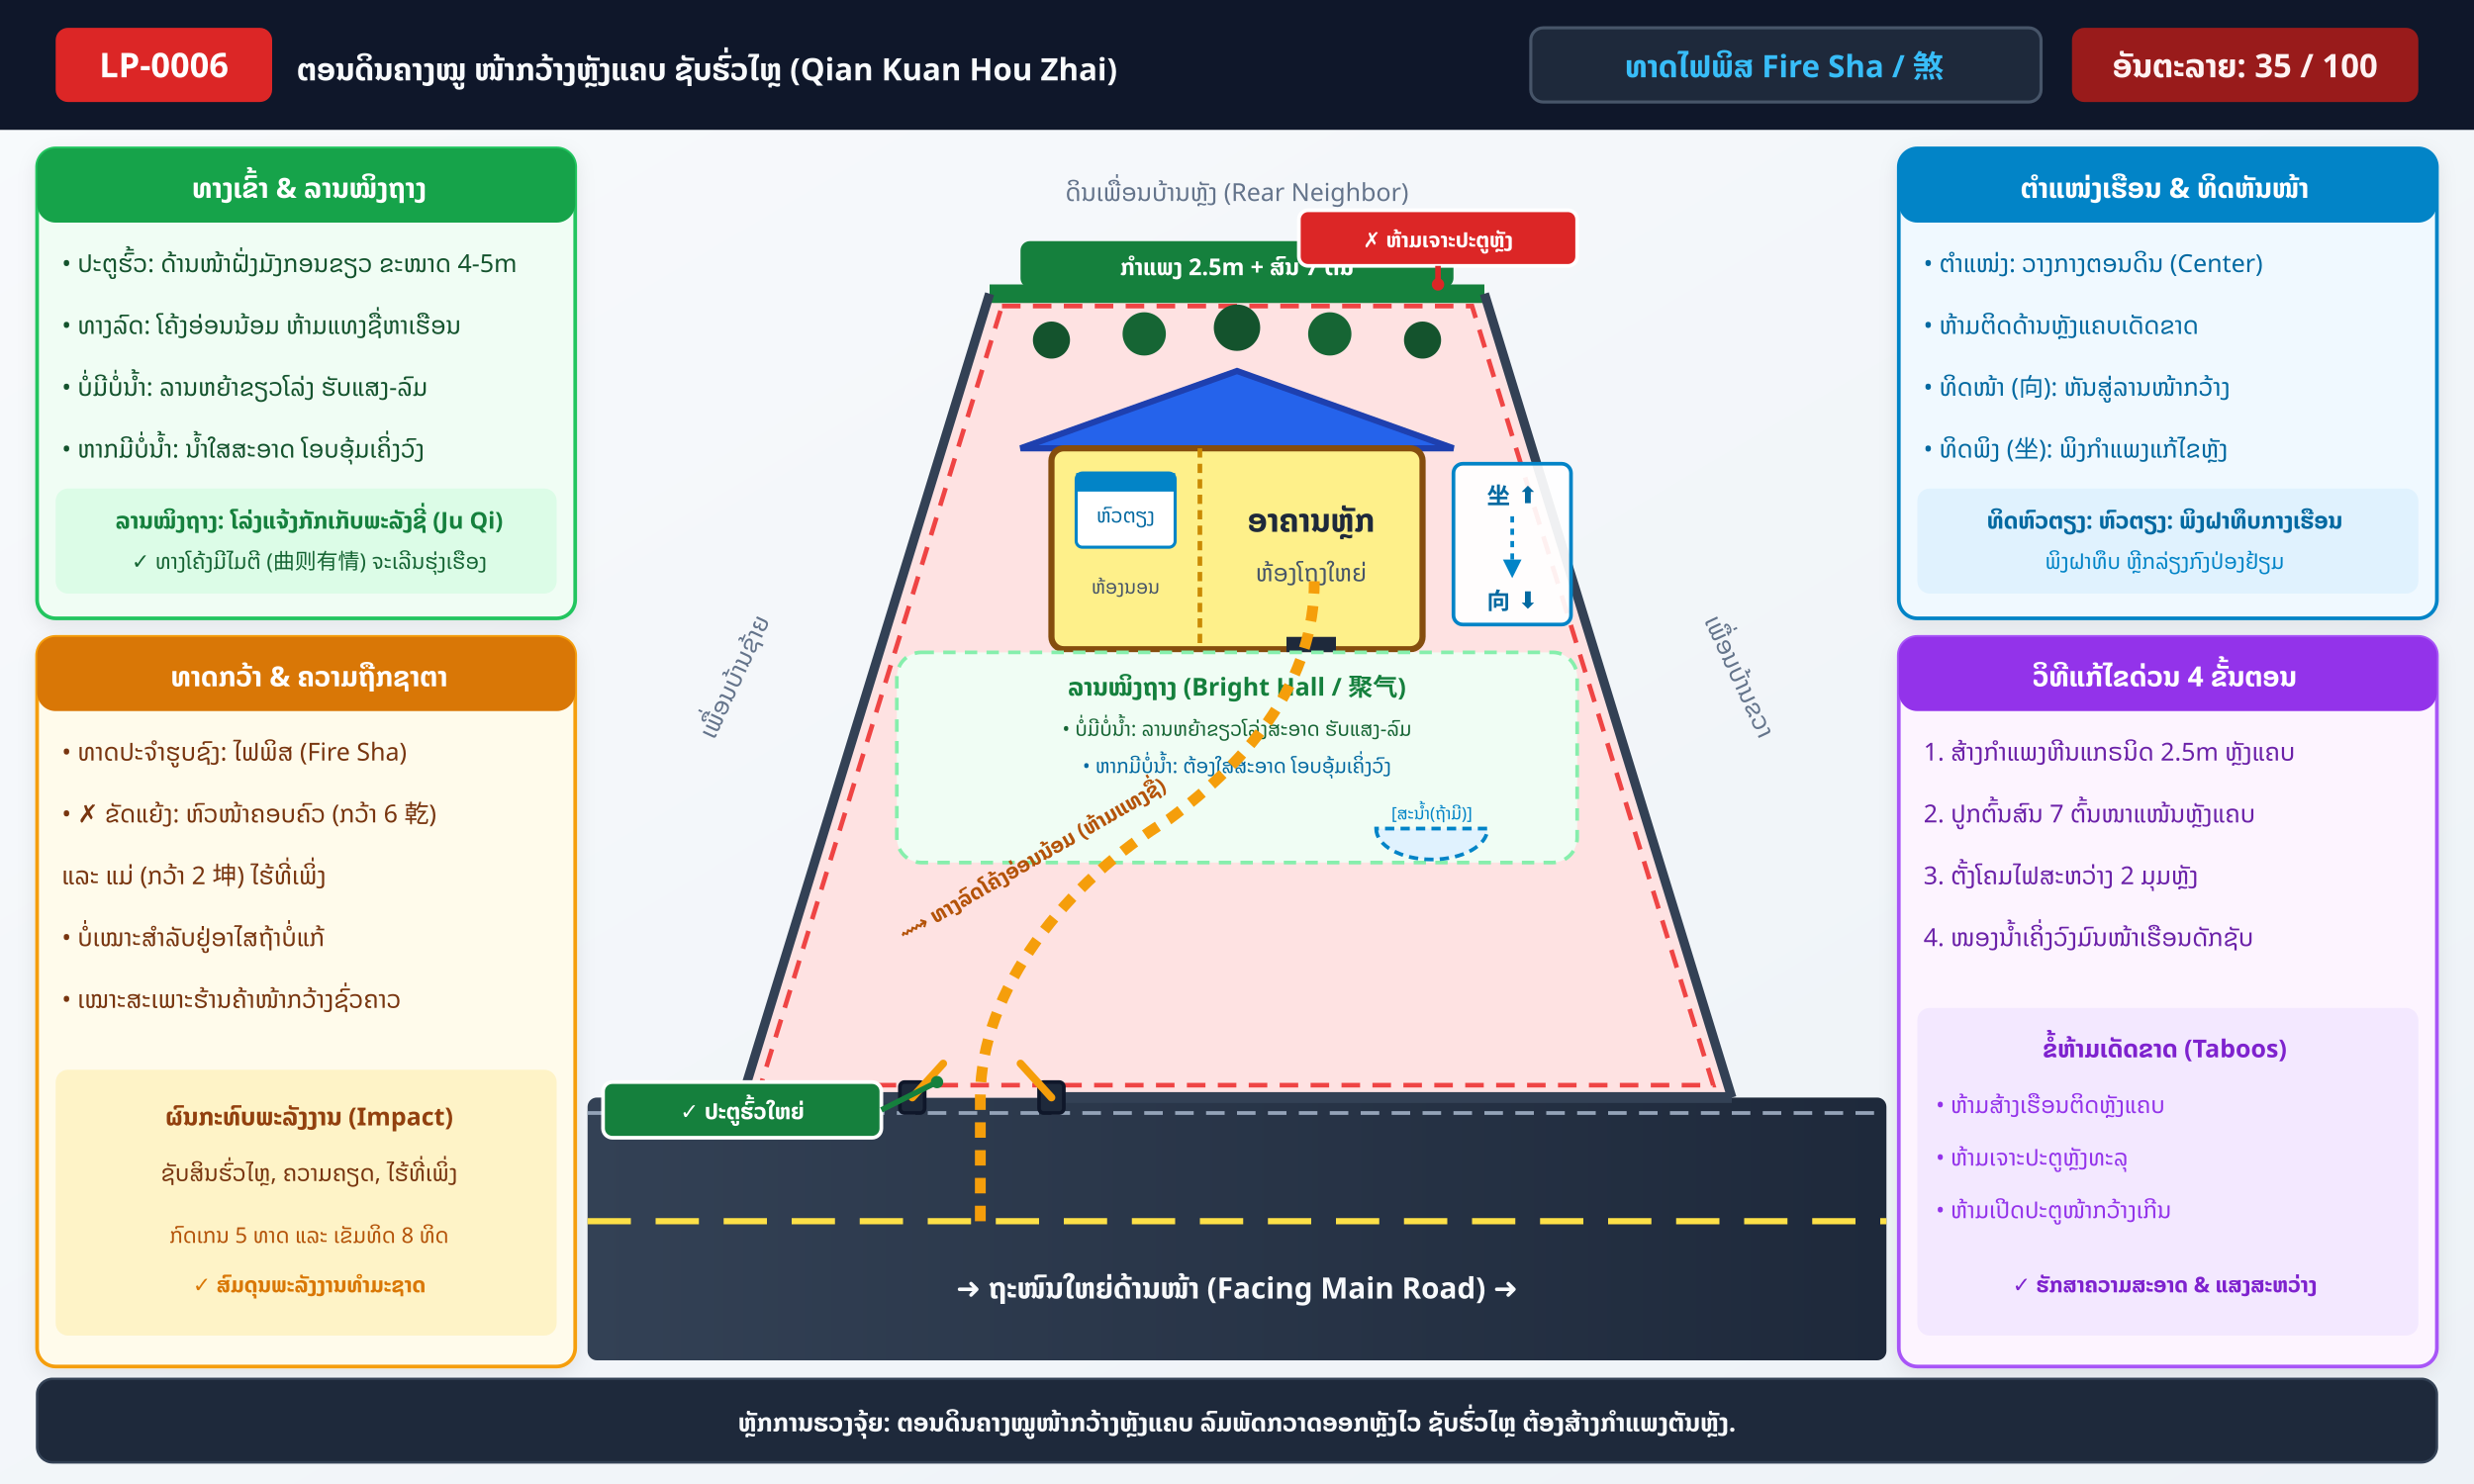
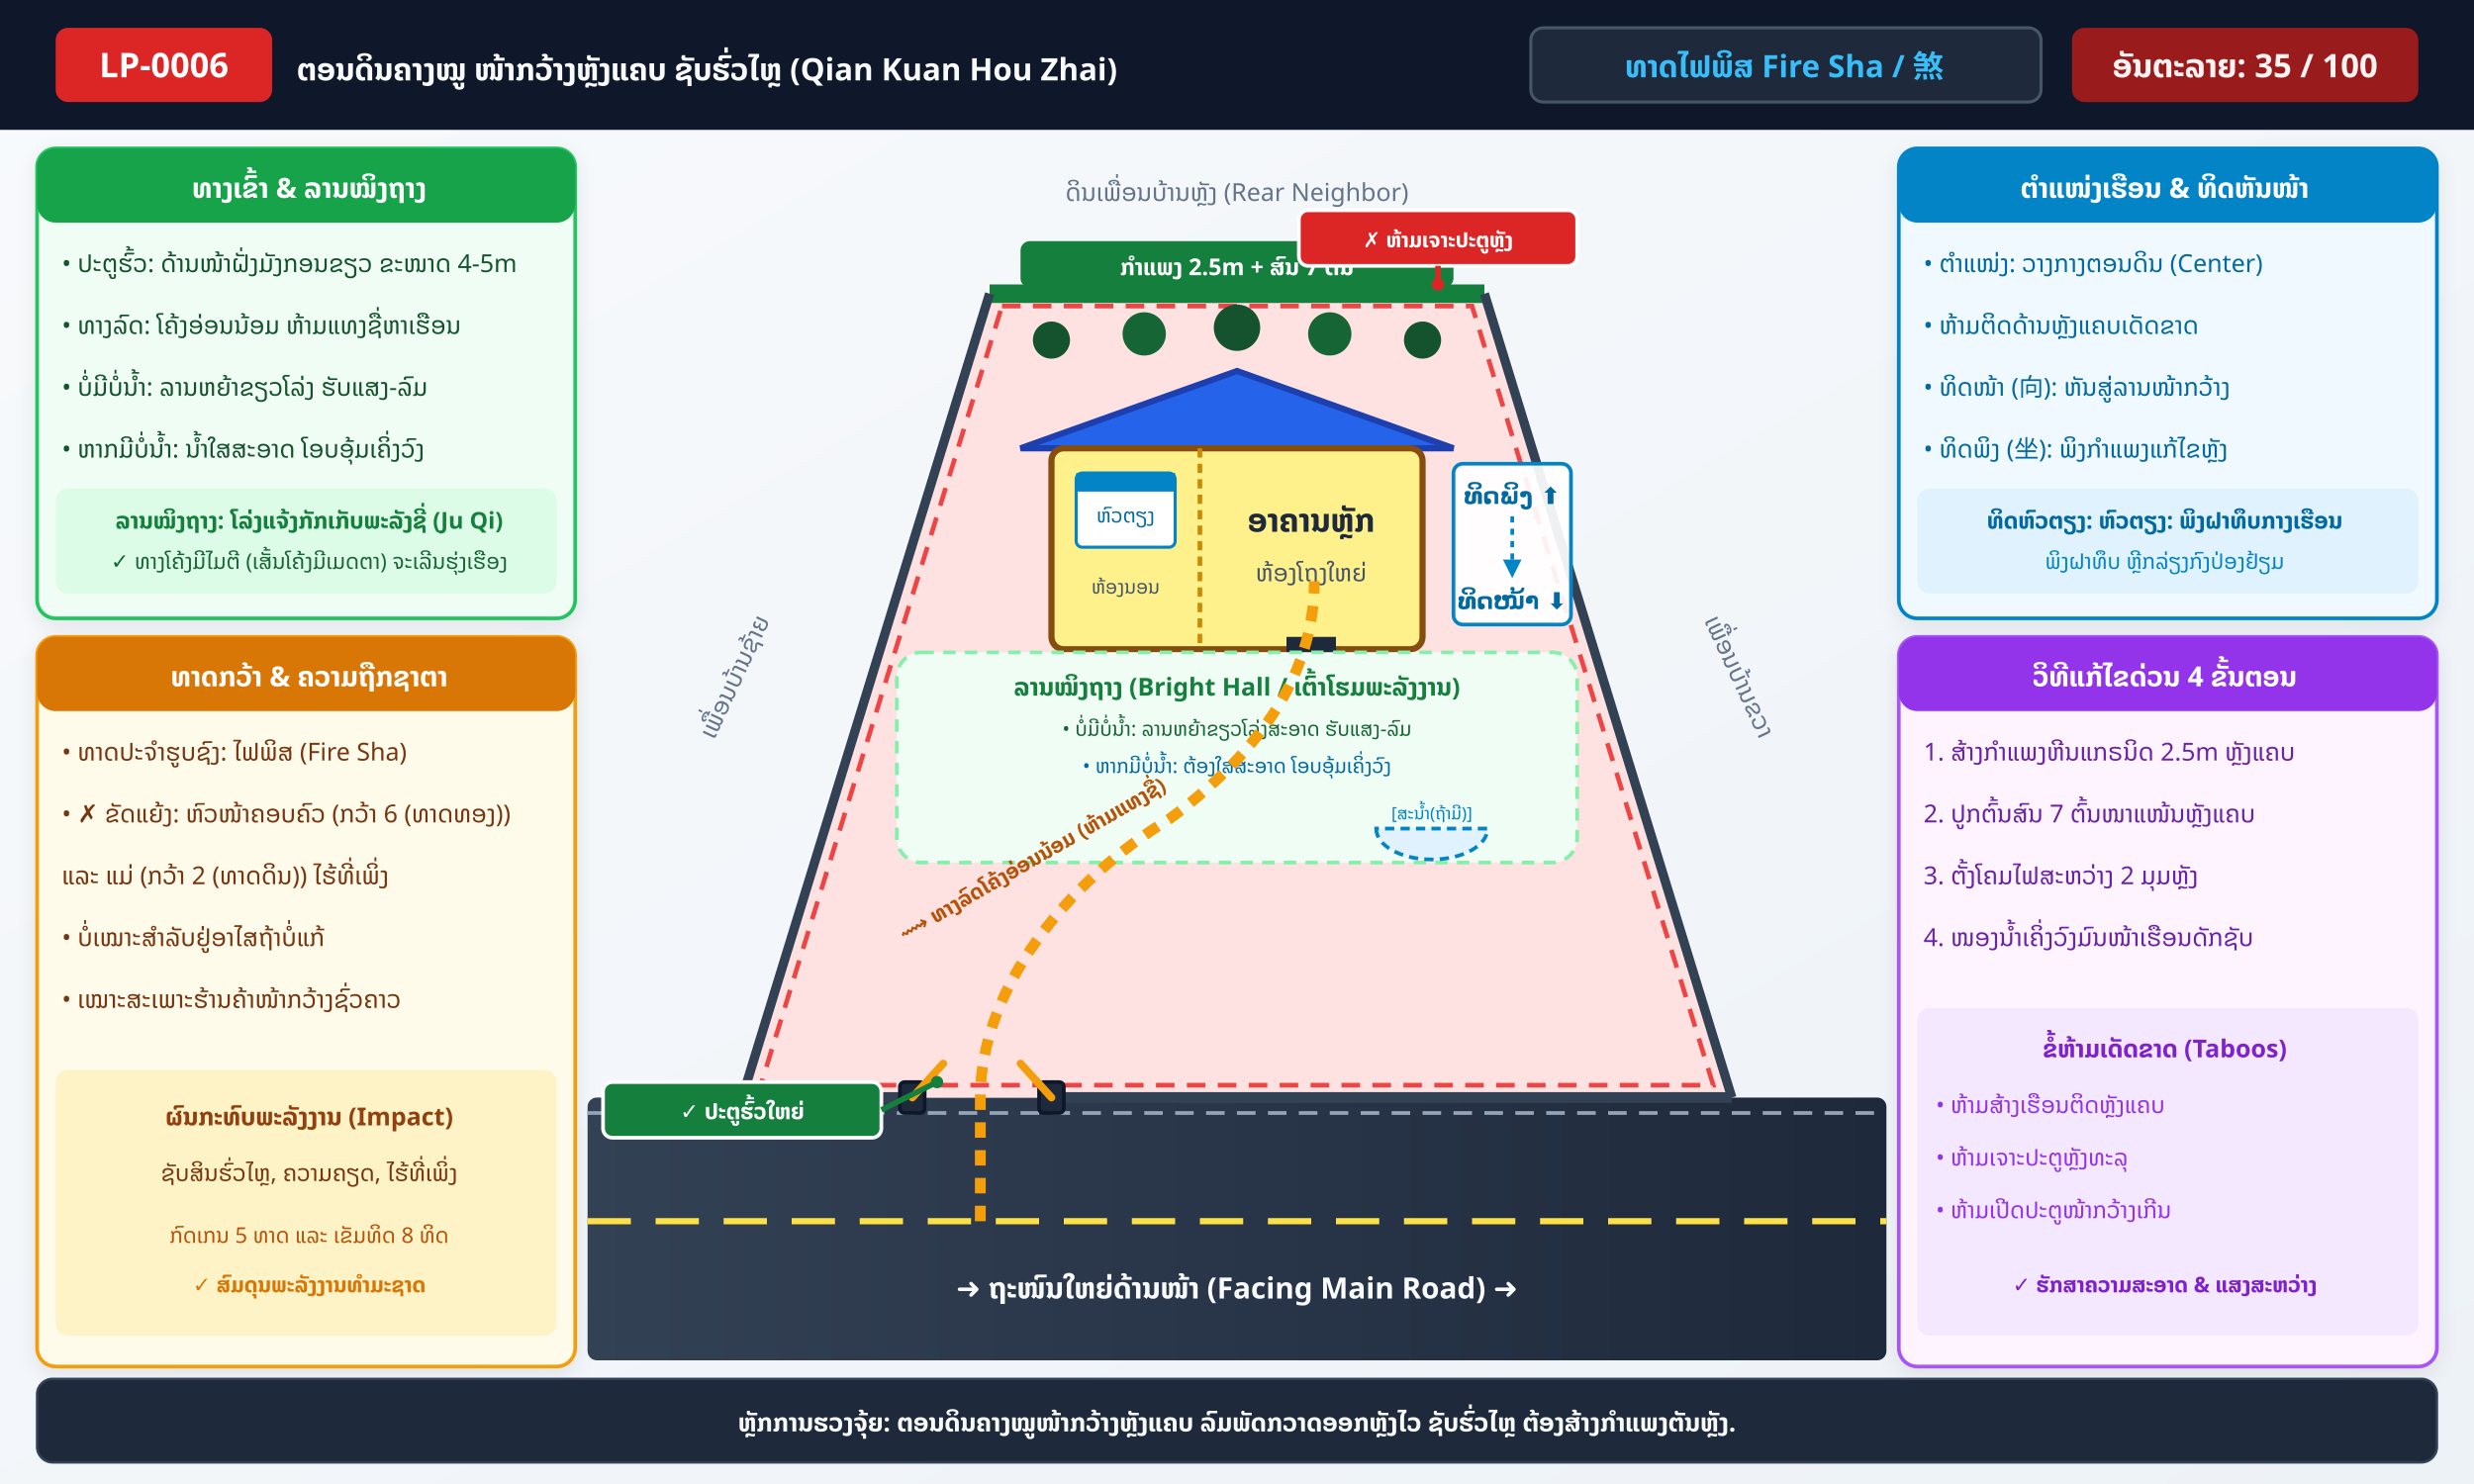
<svg xmlns="http://www.w3.org/2000/svg" viewBox="0 0 800 480" width="800" height="480">
  <defs>
    <linearGradient id="bgGrad" x1="0%" y1="0%" x2="100%" y2="100%">
      <stop offset="0%" stop-color="#F8FAFC" />
      <stop offset="100%" stop-color="#EDF2F7" />
    </linearGradient>
    <linearGradient id="roadGrad" x1="0%" y1="0%" x2="100%" y2="0%">
      <stop offset="0%" stop-color="#334155" />
      <stop offset="100%" stop-color="#1E293B" />
    </linearGradient>
    <filter id="shadow" x="-5%" y="-5%" width="110%" height="110%">
      <feDropShadow dx="0" dy="2" stdDeviation="3" flood-opacity="0.08" />
    </filter>
  </defs>
  <rect width="800" height="480" fill="url(#bgGrad)" />
  <rect x="0" y="0" width="800" height="42" fill="#0F172A" />
  <rect x="18" y="9" width="70" height="24" rx="4" fill="#DC2626" />
  <text x="53" y="25" font-family="'Segoe UI', sans-serif" font-weight="bold" font-size="11" fill="#FFFFFF" text-anchor="middle">LP-0006</text>
  <text x="96" y="26" font-family="'Noto Sans Lao', 'Segoe UI', sans-serif" font-weight="bold" font-size="10" fill="#F8FAFC">ຕອນດິນຄາງໝູ ໜ້າກວ້າງຫຼັງແຄບ ຊັບຮົ່ວໄຫຼ (Qian Kuan Hou Zhai)</text>
  <rect x="495" y="9" width="165" height="24" rx="4" fill="#1E293B" stroke="#475569" stroke-width="1" />
  <text x="577" y="25" font-family="'Noto Sans Lao', 'Segoe UI', sans-serif" font-weight="bold" font-size="10" fill="#38BDF8" text-anchor="middle">ທາດໄຟພິສ Fire Sha / 煞</text>
  <rect x="670" y="9" width="112" height="24" rx="4" fill="#991B1B" />
  <text x="726" y="25" font-family="'Noto Sans Lao', 'Segoe UI', sans-serif" font-weight="bold" font-size="10.5" fill="#FEF2F2" text-anchor="middle">ອັນຕະລາຍ: 35 / 100</text>
  <rect x="12" y="48" width="174" height="152" rx="6" fill="#F0FDF4" stroke="#22C55E" stroke-width="1.2" filter="url(#shadow)" />
  <rect x="12" y="48" width="174" height="24" rx="6" fill="#16A34A" />
  <text x="100" y="64" font-family="'Noto Sans Lao', 'Segoe UI', sans-serif" font-weight="bold" font-size="9" fill="#FFFFFF" text-anchor="middle">ທາງເຂົ້າ &amp; ລານໝິງຖາງ</text>
  <text x="20" y="88" font-family="'Noto Sans Lao', 'Segoe UI', sans-serif" font-size="8" fill="#14532D">• ປະຕູຮົ້ວ: ດ້ານໜ້າຝັ່ງມັງກອນຂຽວ ຂະໜາດ 4-5m</text>
  <text x="20" y="108" font-family="'Noto Sans Lao', 'Segoe UI', sans-serif" font-size="8" fill="#14532D">• ທາງລົດ: ໂຄ້ງອ່ອນນ້ອມ ຫ້າມແທງຊື່ຫາເຮືອນ</text>
  <text x="20" y="128" font-family="'Noto Sans Lao', 'Segoe UI', sans-serif" font-size="8" fill="#14532D">• ບໍ່ມີບໍ່ນ້ຳ: ລານຫຍ້າຂຽວໂລ່ງ ຮັບແສງ-ລົມ</text>
  <text x="20" y="148" font-family="'Noto Sans Lao', 'Segoe UI', sans-serif" font-size="8" fill="#14532D">• ຫາກມີບໍ່ນ້ຳ: ນ້ຳໃສສະອາດ ໂອບອຸ້ມເຄິ່ງວົງ</text>
  <rect x="18" y="158" width="162" height="34" rx="4" fill="#DCFCE7" />
  <text x="100" y="171" font-family="'Noto Sans Lao', 'Segoe UI', sans-serif" font-weight="bold" font-size="7.5" fill="#15803D" text-anchor="middle">ລານໝິງຖາງ: ໂລ່ງແຈ້ງກັກເກັບພະລັງຊີ່ (Ju Qi)</text>
-   <text x="100" y="184" font-family="'Noto Sans Lao', 'Segoe UI', sans-serif" font-size="7" fill="#166534" text-anchor="middle">✓ ທາງໂຄ້ງມີໄມຕີ (曲则有情) ຈະເລີນຮຸ່ງເຮືອງ</text>
+   <text x="100" y="184" font-family="'Noto Sans Lao', 'Segoe UI', sans-serif" font-size="7" fill="#166534" text-anchor="middle">✓ ທາງໂຄ້ງມີໄມຕີ (ເສັ້ນໂຄ້ງມີເມດຕາ) ຈະເລີນຮຸ່ງເຮືອງ</text>
  <rect x="12" y="206" width="174" height="236" rx="6" fill="#FFFBEB" stroke="#F59E0B" stroke-width="1.2" filter="url(#shadow)" />
  <rect x="12" y="206" width="174" height="24" rx="6" fill="#D97706" />
  <text x="100" y="222" font-family="'Noto Sans Lao', 'Segoe UI', sans-serif" font-weight="bold" font-size="9" fill="#FFFFFF" text-anchor="middle">ທາດກວ້າ &amp; ຄວາມຖືກຊາຕາ</text>
  <text x="20" y="246" font-family="'Noto Sans Lao', 'Segoe UI', sans-serif" font-size="8" fill="#78350F">• ທາດປະຈຳຮູບຊົງ: ໄຟພິສ (Fire Sha)</text>
-   <text x="20" y="266" font-family="'Noto Sans Lao', 'Segoe UI', sans-serif" font-size="8" fill="#78350F">• ✗ ຂັດແຍ້ງ: ຫົວໜ້າຄອບຄົວ (ກວ້າ 6 乾)</text>
-   <text x="20" y="286" font-family="'Noto Sans Lao', 'Segoe UI', sans-serif" font-size="8" fill="#78350F">ແລະ ແມ່ (ກວ້າ 2 坤) ໄຮ້ທີ່ເພິ່ງ</text>
+   <text x="20" y="266" font-family="'Noto Sans Lao', 'Segoe UI', sans-serif" font-size="8" fill="#78350F">• ✗ ຂັດແຍ້ງ: ຫົວໜ້າຄອບຄົວ (ກວ້າ 6 (ທາດທອງ))</text>
+   <text x="20" y="286" font-family="'Noto Sans Lao', 'Segoe UI', sans-serif" font-size="8" fill="#78350F">ແລະ ແມ່ (ກວ້າ 2 (ທາດດິນ)) ໄຮ້ທີ່ເພິ່ງ</text>
  <text x="20" y="306" font-family="'Noto Sans Lao', 'Segoe UI', sans-serif" font-size="8" fill="#78350F">• ບໍ່ເໝາະສຳລັບຢູ່ອາໄສຖ້າບໍ່ແກ້</text>
  <text x="20" y="326" font-family="'Noto Sans Lao', 'Segoe UI', sans-serif" font-size="8" fill="#78350F">• ເໝາະສະເພາະຮ້ານຄ້າໜ້າກວ້າງຊົ່ວຄາວ</text>
  <rect x="18" y="346" width="162" height="86" rx="4" fill="#FEF3C7" />
  <text x="100" y="364" font-family="'Noto Sans Lao', 'Segoe UI', sans-serif" font-weight="bold" font-size="8" fill="#92400E" text-anchor="middle">ຜົນກະທົບພະລັງງານ (Impact)</text>
  <text x="100" y="382" font-family="'Noto Sans Lao', 'Segoe UI', sans-serif" font-size="7.5" fill="#78350F" text-anchor="middle">ຊັບສິນຮົ່ວໄຫຼ, ຄວາມຄຽດ, ໄຮ້ທີ່ເພິ່ງ</text>
  <text x="100" y="402" font-family="'Noto Sans Lao', 'Segoe UI', sans-serif" font-size="7" fill="#B45309" text-anchor="middle">ກົດເກນ 5 ທາດ ແລະ ເຂັມທິດ 8 ທິດ</text>
  <text x="100" y="418" font-family="'Noto Sans Lao', 'Segoe UI', sans-serif" font-weight="bold" font-size="7" fill="#D97706" text-anchor="middle">✓ ສົມດຸນພະລັງງານທຳມະຊາດ</text>
  <rect x="614" y="48" width="174" height="152" rx="6" fill="#F0F9FF" stroke="#0284C7" stroke-width="1.2" filter="url(#shadow)" />
  <rect x="614" y="48" width="174" height="24" rx="6" fill="#0284C7" />
  <text x="700" y="64" font-family="'Noto Sans Lao', 'Segoe UI', sans-serif" font-weight="bold" font-size="9" fill="#FFFFFF" text-anchor="middle">ຕຳແໜ່ງເຮືອນ &amp; ທິດຫັນໜ້າ</text>
  <text x="622" y="88" font-family="'Noto Sans Lao', 'Segoe UI', sans-serif" font-size="8" fill="#0369A1">• ຕຳແໜ່ງ: ວາງກາງຕອນດິນ (Center)</text>
  <text x="622" y="108" font-family="'Noto Sans Lao', 'Segoe UI', sans-serif" font-size="8" fill="#0369A1">• ຫ້າມຕິດດ້ານຫຼັງແຄບເດັດຂາດ</text>
  <text x="622" y="128" font-family="'Noto Sans Lao', 'Segoe UI', sans-serif" font-size="8" fill="#0369A1">• ທິດໜ້າ (向): ຫັນສູ່ລານໜ້າກວ້າງ</text>
  <text x="622" y="148" font-family="'Noto Sans Lao', 'Segoe UI', sans-serif" font-size="8" fill="#0369A1">• ທິດພິງ (坐): ພິງກຳແພງແກ້ໄຂຫຼັງ</text>
  <rect x="620" y="158" width="162" height="34" rx="4" fill="#E0F2FE" />
  <text x="700" y="171" font-family="'Noto Sans Lao', 'Segoe UI', sans-serif" font-weight="bold" font-size="7.5" fill="#0369A1" text-anchor="middle">ທິດຫົວຕຽງ: ຫົວຕຽງ: ພິງຝາທຶບກາງເຮືອນ</text>
  <text x="700" y="184" font-family="'Noto Sans Lao', 'Segoe UI', sans-serif" font-size="7" fill="#0284C7" text-anchor="middle">ພິງຝາທຶບ ຫຼີກລ່ຽງກົງປ່ອງຢ້ຽມ</text>
  <rect x="614" y="206" width="174" height="236" rx="6" fill="#FDF4FF" stroke="#A855F7" stroke-width="1.2" filter="url(#shadow)" />
  <rect x="614" y="206" width="174" height="24" rx="6" fill="#9333EA" />
  <text x="700" y="222" font-family="'Noto Sans Lao', 'Segoe UI', sans-serif" font-weight="bold" font-size="9" fill="#FFFFFF" text-anchor="middle">ວິທີແກ້ໄຂດ່ວນ 4 ຂັ້ນຕອນ</text>
  <text x="622" y="246" font-family="'Noto Sans Lao', 'Segoe UI', sans-serif" font-size="8" fill="#6B21A8">1. ສ້າງກຳແພງຫີນແກຣນິດ 2.5m ຫຼັງແຄບ</text>
  <text x="622" y="266" font-family="'Noto Sans Lao', 'Segoe UI', sans-serif" font-size="8" fill="#6B21A8">2. ປູກຕົ້ນສົນ 7 ຕົ້ນໜາແໜ້ນຫຼັງແຄບ</text>
  <text x="622" y="286" font-family="'Noto Sans Lao', 'Segoe UI', sans-serif" font-size="8" fill="#6B21A8">3. ຕັ້ງໂຄມໄຟສະຫວ່າງ 2 ມຸມຫຼັງ</text>
  <text x="622" y="306" font-family="'Noto Sans Lao', 'Segoe UI', sans-serif" font-size="8" fill="#6B21A8">4. ໜອງນ້ຳເຄິ່ງວົງມົນໜ້າເຮືອນດັກຊັບ</text>
  <rect x="620" y="326" width="162" height="106" rx="4" fill="#F3E8FF" />
  <text x="700" y="342" font-family="'Noto Sans Lao', 'Segoe UI', sans-serif" font-weight="bold" font-size="8" fill="#7E22CE" text-anchor="middle">ຂໍ້ຫ້າມເດັດຂາດ (Taboos)</text>
  <text x="626" y="360" font-family="'Noto Sans Lao', 'Segoe UI', sans-serif" font-size="7.5" fill="#9333EA">• ຫ້າມສ້າງເຮືອນຕິດຫຼັງແຄບ</text>
  <text x="626" y="377" font-family="'Noto Sans Lao', 'Segoe UI', sans-serif" font-size="7.5" fill="#9333EA">• ຫ້າມເຈາະປະຕູຫຼັງທະລຸ</text>
  <text x="626" y="394" font-family="'Noto Sans Lao', 'Segoe UI', sans-serif" font-size="7.5" fill="#9333EA">• ຫ້າມເປີດປະຕູໜ້າກວ້າງເກີນ</text>
  <text x="700" y="418" font-family="'Noto Sans Lao', 'Segoe UI', sans-serif" font-weight="bold" font-size="7" fill="#7E22CE" text-anchor="middle">✓ ຮັກສາຄວາມສະອາດ &amp; ແສງສະຫວ່າງ</text>
  <rect x="190" y="355" width="420" height="85" fill="url(#roadGrad)" rx="3" />
  <line x1="190" y1="395" x2="610" y2="395" stroke="#FDE047" stroke-width="2" stroke-dasharray="14,8" />
  <line x1="190" y1="360" x2="610" y2="360" stroke="#94A3B8" stroke-width="1.2" stroke-dasharray="6,4" />
  <text x="400" y="420" font-family="'Noto Sans Lao', 'Segoe UI', sans-serif" font-weight="bold" font-size="9.5" fill="#F8FAFC" text-anchor="middle">➜ ຖະໜົນໃຫຍ່ດ້ານໜ້າ (Facing Main Road) ➜</text>
  <g>
    <text x="400" y="65" font-family="'Noto Sans Lao', 'Segoe UI', sans-serif" font-size="8" fill="#64748B" text-anchor="middle">ດິນເພື່ອນບ້ານຫຼັງ (Rear Neighbor)</text>
    <text x="240" y="220" font-family="'Noto Sans Lao', 'Segoe UI', sans-serif" font-size="8" fill="#64748B" text-anchor="middle" transform="rotate(-65 240 220)">ເພື່ອນບ້ານຊ້າຍ</text>
    <text x="560" y="220" font-family="'Noto Sans Lao', 'Segoe UI', sans-serif" font-size="8" fill="#64748B" text-anchor="middle" transform="rotate(65 560 220)">ເພື່ອນບ້ານຂວາ</text>
    <polygon points="320,95 480,95 560,355 240,355" fill="#FEE2E2" />
    <polygon points="324,99 476,99 554,351 246,351" fill="none" stroke="#EF4444" stroke-width="1.5" stroke-dasharray="6,4" />
    <line x1="320" y1="95" x2="480" y2="95" stroke="#15803D" stroke-width="6" />
    <line x1="320" y1="95" x2="240" y2="355" stroke="#334155" stroke-width="3" />
    <line x1="480" y1="95" x2="560" y2="355" stroke="#334155" stroke-width="3" />
    <rect x="330" y="78" width="140" height="15" rx="3" fill="#15803D" />
    <text x="400" y="89" font-family="'Noto Sans Lao', 'Segoe UI', sans-serif" font-weight="bold" font-size="7.5" fill="#FFFFFF" text-anchor="middle">ກຳແພງ 2.5m + ສົນ 7 ຕົ້ນ</text>
    <circle cx="340" cy="110" r="6" fill="#14532D" />
    <circle cx="370" cy="108" r="7" fill="#166534" />
    <circle cx="400" cy="106" r="7.5" fill="#14532D" />
    <circle cx="430" cy="108" r="7" fill="#166534" />
    <circle cx="460" cy="110" r="6" fill="#14532D" />
    <polygon points="330,145 400,120 470,145" fill="#2563EB" stroke="#1E40AF" stroke-width="2" />
    <rect x="340" y="145" width="120" height="65" fill="#FEF08A" stroke="#854D0E" stroke-width="2" rx="4" />
    <line x1="388" y1="145" x2="388" y2="210" stroke="#CA8A04" stroke-width="1.5" stroke-dasharray="3,2" />
    <rect x="348" y="153" width="32" height="24" rx="2" fill="#FFFFFF" stroke="#0284C7" stroke-width="1" />
    <rect x="348" y="153" width="32" height="6" fill="#0284C7" />
    <text x="364" y="169" font-family="'Noto Sans Lao', 'Segoe UI', sans-serif" font-size="6.5" fill="#0369A1" text-anchor="middle">ຫົວຕຽງ</text>
    <text x="364" y="192" font-family="'Noto Sans Lao', 'Segoe UI', sans-serif" font-size="6.2" fill="#475569" text-anchor="middle">ຫ້ອງນອນ</text>
    <text x="424" y="172" font-family="'Noto Sans Lao', 'Segoe UI', sans-serif" font-weight="bold" font-size="10.5" fill="#1E293B" text-anchor="middle">ອາຄານຫຼັກ</text>
    <text x="424" y="188" font-family="'Noto Sans Lao', 'Segoe UI', sans-serif" font-size="7.8" fill="#475569" text-anchor="middle">ຫ້ອງໂຖງໃຫຍ່</text>
    <rect x="416" y="206" width="16" height="5" fill="#1E293B" />
    <text x="424" y="218" font-family="'Noto Sans Lao', 'Segoe UI', sans-serif" font-size="5.8" fill="#0F172A" text-anchor="middle">ປະຕູໃຫຍ່</text>
    <g transform="translate(470, 150)">
      <rect x="0" y="0" width="38" height="52" rx="3" fill="#FFFFFF" fill-opacity="0.92" stroke="#0284C7" stroke-width="1.2" />
-       <text x="19" y="13" font-family="'Segoe UI', sans-serif" font-weight="bold" font-size="7.5" fill="#0369A1" text-anchor="middle">坐 ⬆</text>
+       <text x="19" y="13" font-family="'Segoe UI', sans-serif" font-weight="bold" font-size="7.5" fill="#0369A1" text-anchor="middle">ທິດພິງ ⬆</text>
      <line x1="19" y1="17" x2="19" y2="35" stroke="#0284C7" stroke-width="1.2" stroke-dasharray="2,2" />
      <polygon points="19,37 16,31 22,31" fill="#0284C7" />
-       <text x="19" y="47" font-family="'Segoe UI', sans-serif" font-weight="bold" font-size="7.5" fill="#0369A1" text-anchor="middle">向 ⬇</text>
+       <text x="19" y="47" font-family="'Segoe UI', sans-serif" font-weight="bold" font-size="7.5" fill="#0369A1" text-anchor="middle">ທິດໜ້າ ⬇</text>
    </g>
    <rect x="290" y="211" width="220" height="68" rx="8" fill="#F0FDF4" stroke="#86EFAC" stroke-width="1.2" stroke-dasharray="4,3" />
-     <text x="400" y="225" font-family="'Noto Sans Lao', 'Segoe UI', sans-serif" font-weight="bold" font-size="8" fill="#15803D" text-anchor="middle">ລານໝິງຖາງ (Bright Hall / 聚气)</text>
+     <text x="400" y="225" font-family="'Noto Sans Lao', 'Segoe UI', sans-serif" font-weight="bold" font-size="8" fill="#15803D" text-anchor="middle">ລານໝິງຖາງ (Bright Hall / ເຕົ້າໂຮມພະລັງງານ)</text>
    <text x="400" y="238" font-family="'Noto Sans Lao', 'Segoe UI', sans-serif" font-size="6.5" fill="#166534" text-anchor="middle">• ບໍ່ມີບໍ່ນ້ຳ: ລານຫຍ້າຂຽວໂລ່ງສະອາດ ຮັບແສງ-ລົມ</text>
    <text x="400" y="250" font-family="'Noto Sans Lao', 'Segoe UI', sans-serif" font-size="6.5" fill="#0369A1" text-anchor="middle">• ຫາກມີບໍ່ນ້ຳ: ຕ້ອງໃສສະອາດ ໂອບອຸ້ມເຄິ່ງວົງ</text>
    <path d="M 445 268 A 18 10 0 0 0 481 268 Z" fill="#E0F2FE" stroke="#0284C7" stroke-width="1.2" stroke-dasharray="3,2" />
    <text x="463" y="265" font-family="'Noto Sans Lao', 'Segoe UI', sans-serif" font-size="5.5" fill="#0284C7" text-anchor="middle">[ສະນ້ຳ(ຖ້າມີ)]</text>
    <line x1="240" y1="355" x2="295" y2="355" stroke="#334155" stroke-width="3.5" />
    <line x1="340" y1="355" x2="560" y2="355" stroke="#334155" stroke-width="3.5" />
    <rect x="291" y="350" width="8" height="10" rx="1.5" fill="#1E293B" stroke="#0F172A" stroke-width="1.2" />
    <rect x="336" y="350" width="8" height="10" rx="1.5" fill="#1E293B" stroke="#0F172A" stroke-width="1.2" />
    <line x1="295" y1="355" x2="305" y2="344" stroke="#F59E0B" stroke-width="2.5" stroke-linecap="round" />
    <line x1="340" y1="355" x2="330" y2="344" stroke="#F59E0B" stroke-width="2.5" stroke-linecap="round" />
    <path d="M 317 395 L 317 355 C 317 320 345 285 378 265 C 405 245 425 220 425 188" fill="none" stroke="#F59E0B" stroke-width="3.5" stroke-dasharray="5,4" />
    <text x="335" y="280" font-family="'Noto Sans Lao', 'Segoe UI', sans-serif" font-weight="bold" font-size="6.8" fill="#B45309" text-anchor="middle" transform="rotate(-30 335 280)">⟿ ທາງລົດໂຄ້ງອ່ອນນ້ອມ (ຫ້າມແທງຊື່)</text>
    <g transform="translate(195, 350)">
      <rect x="0" y="0" width="90" height="18" rx="3" fill="#15803D" stroke="#FFFFFF" stroke-width="1.2" />
      <text x="45" y="12" font-family="'Noto Sans Lao', 'Segoe UI', sans-serif" font-weight="bold" font-size="7.2" fill="#FFFFFF" text-anchor="middle">✓ ປະຕູຮົ້ວໃຫຍ່</text>
      <line x1="90" y1="9" x2="108" y2="0" stroke="#15803D" stroke-width="1.8" />
      <circle cx="108" cy="0" r="2" fill="#15803D" />
    </g>
    <g transform="translate(420, 68)">
      <rect x="0" y="0" width="90" height="18" rx="3" fill="#DC2626" stroke="#FFFFFF" stroke-width="1.2" />
      <text x="45" y="12" font-family="'Noto Sans Lao', 'Segoe UI', sans-serif" font-weight="bold" font-size="6.8" fill="#FFFFFF" text-anchor="middle">✗ ຫ້າມເຈາະປະຕູຫຼັງ</text>
      <line x1="45" y1="18" x2="45" y2="24" stroke="#DC2626" stroke-width="1.8" />
      <circle cx="45" cy="24" r="2" fill="#DC2626" />
    </g>
  </g>
  <rect x="12" y="446" width="776" height="27" rx="5" fill="#1E293B" stroke="#334155" stroke-width="0.8" />
  <text x="400" y="463" font-family="'Noto Sans Lao', 'Segoe UI', sans-serif" font-weight="bold" font-size="8.2" fill="#F8FAFC" text-anchor="middle">ຫຼັກການຮວງຈຸ້ຍ: ຕອນດິນຄາງໝູໜ້າກວ້າງຫຼັງແຄບ ລົມພັດກວາດອອກຫຼັງໄວ ຊັບຮົ່ວໄຫຼ ຕ້ອງສ້າງກຳແພງຕັນຫຼັງ.</text>
</svg>
